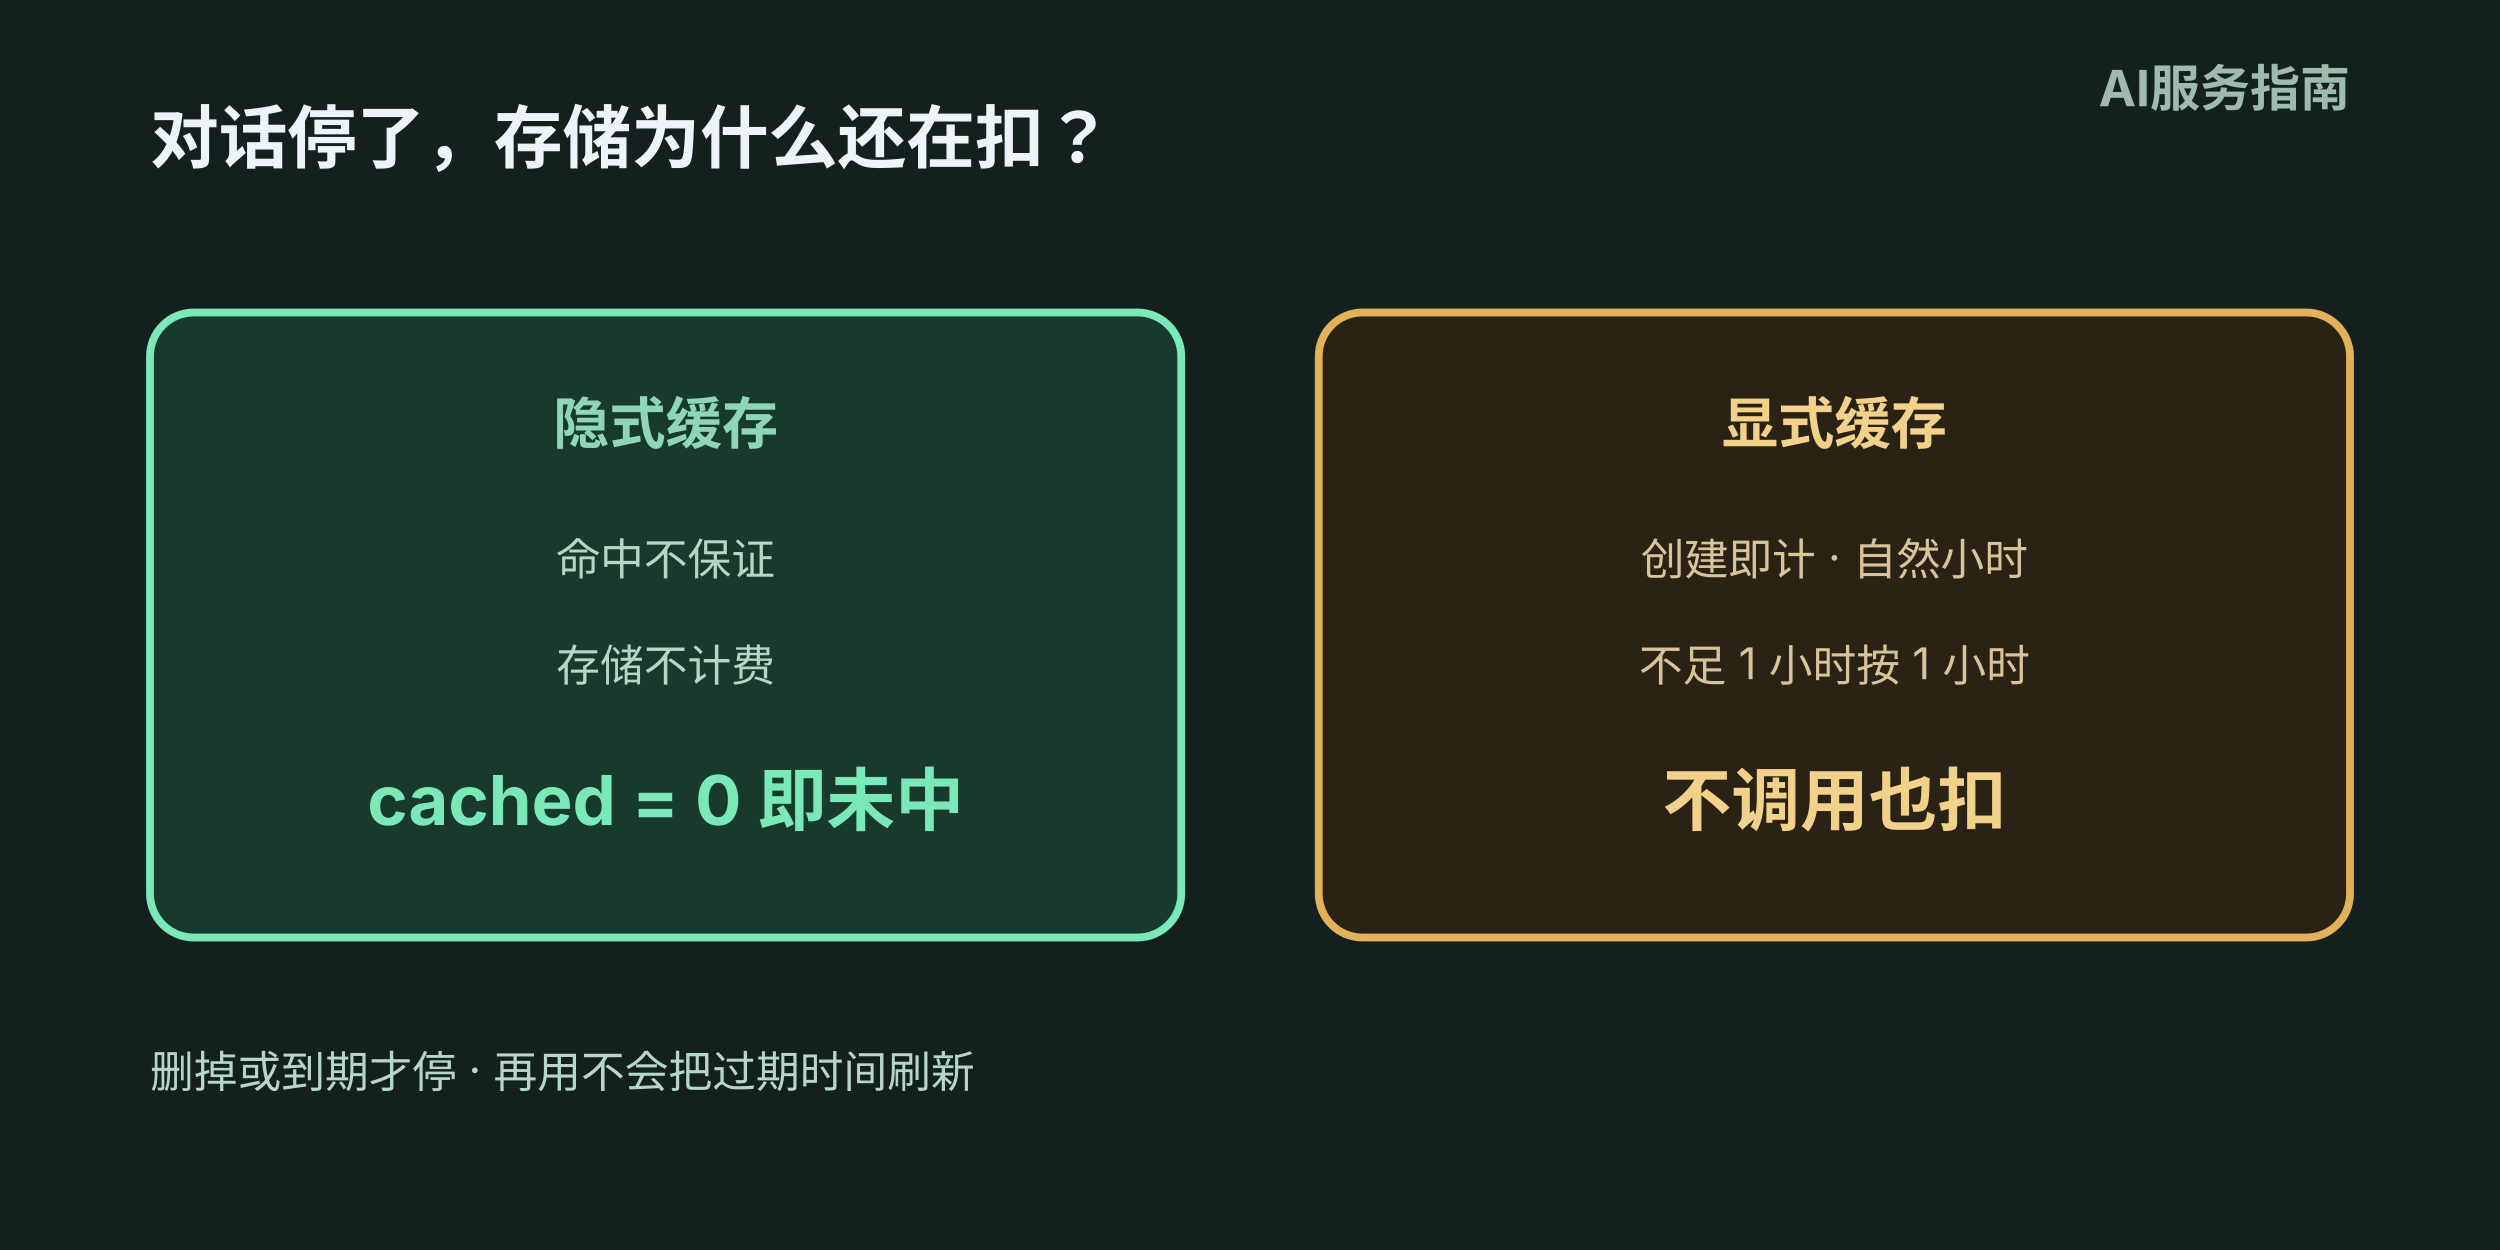
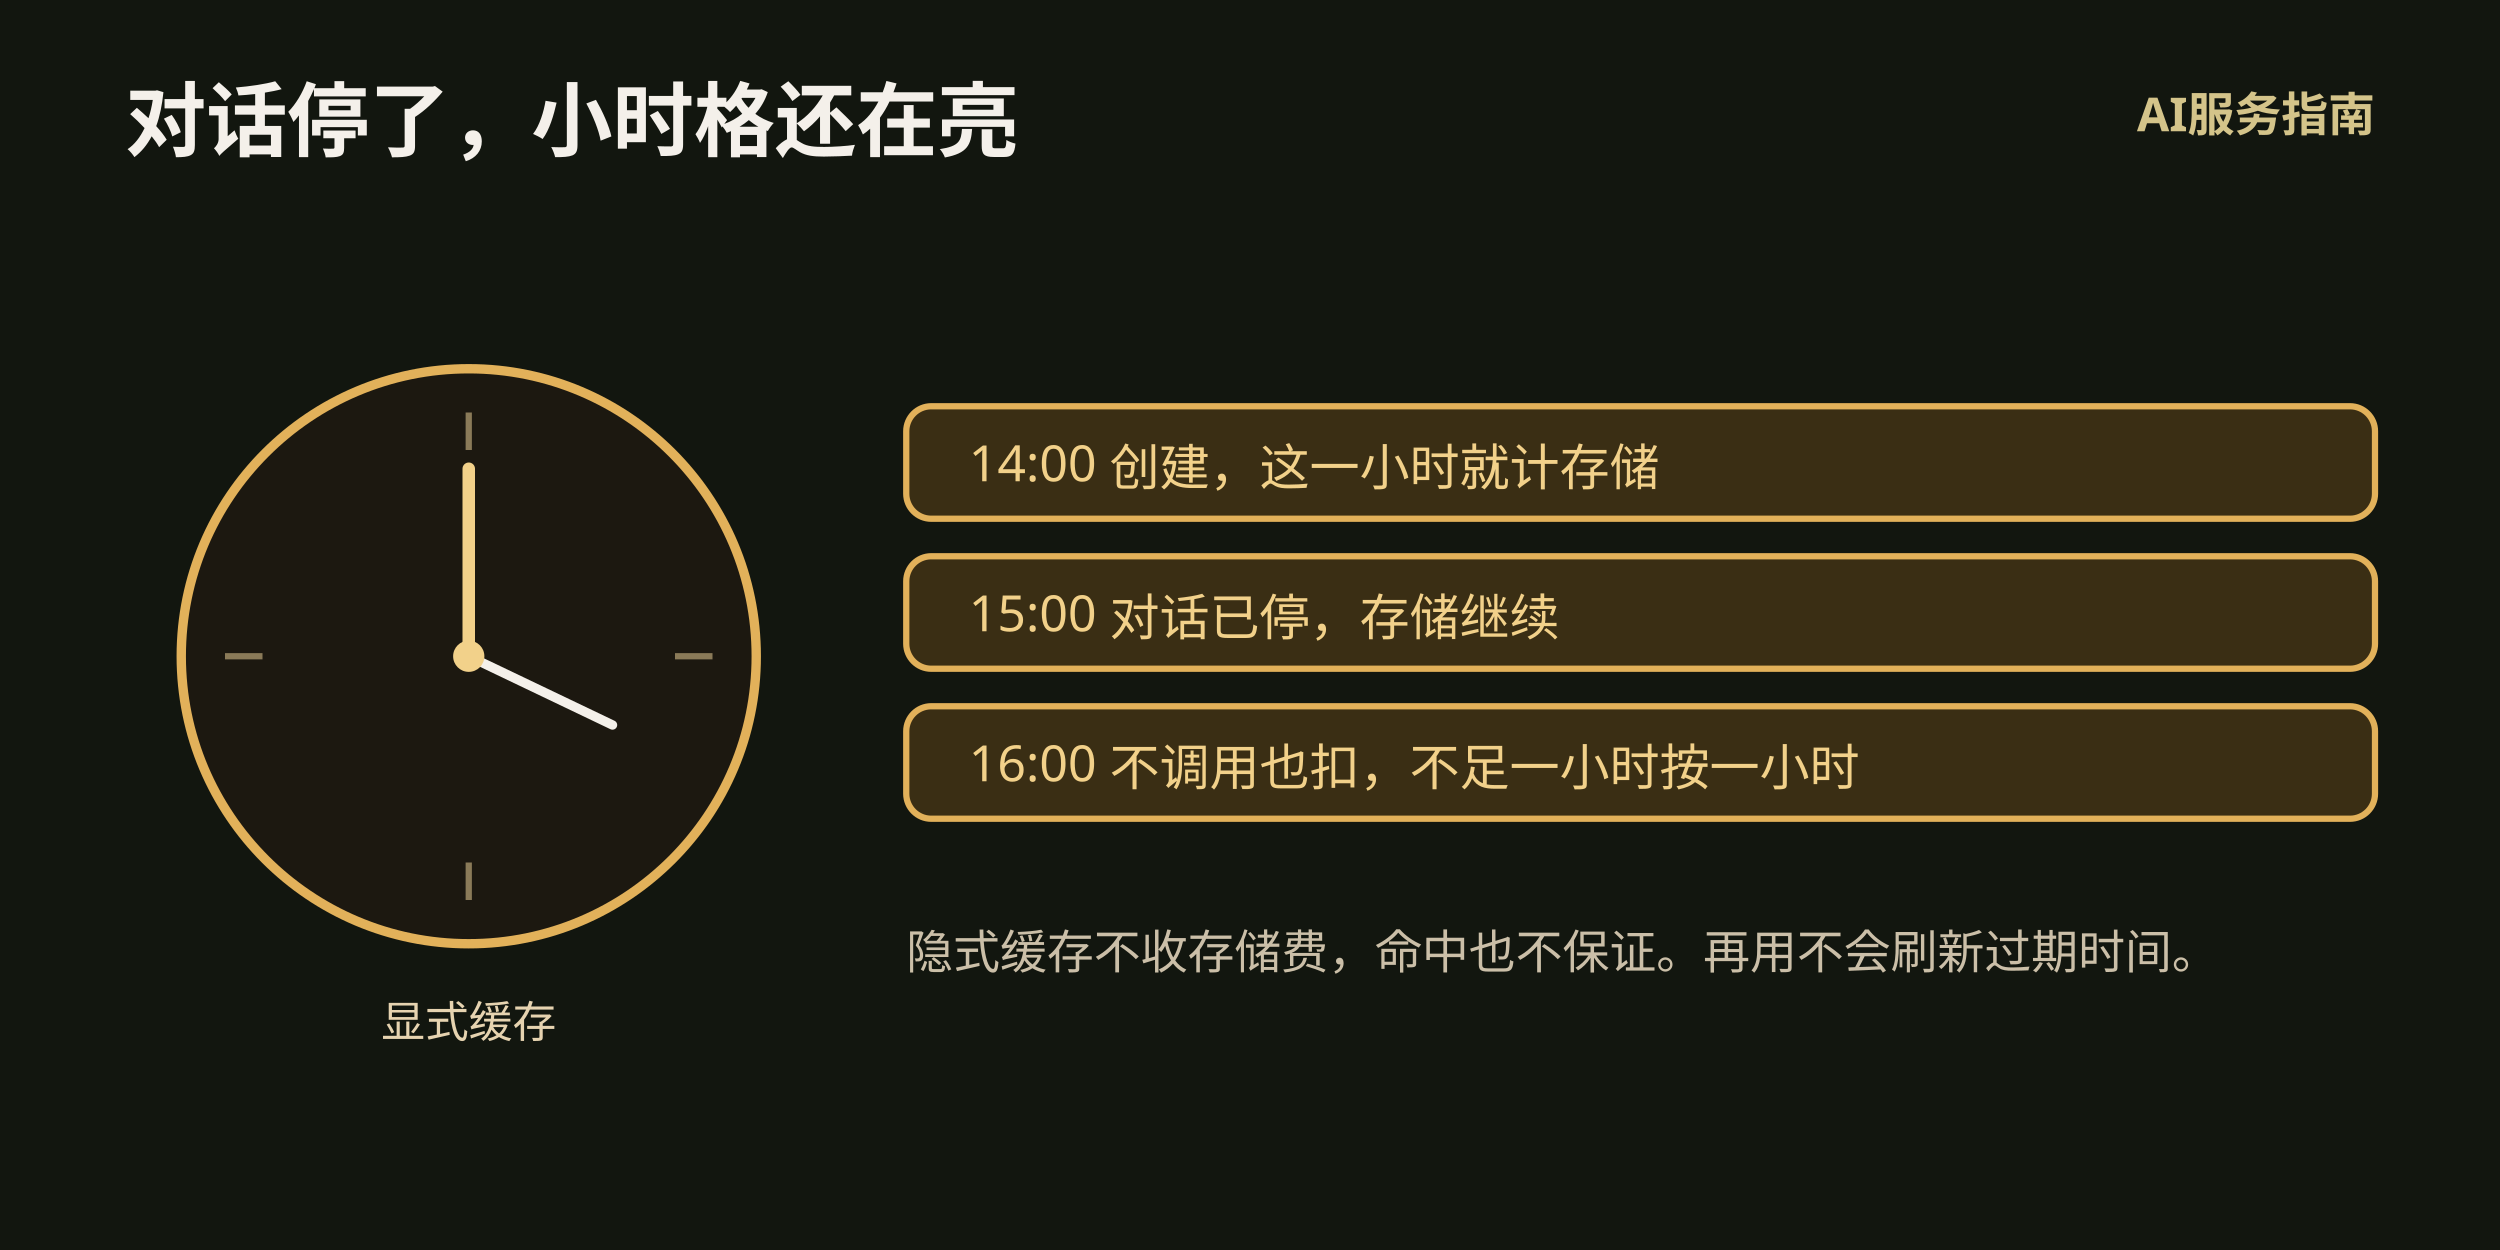
<svg xmlns="http://www.w3.org/2000/svg" viewBox="0 0 800 400" role="img" aria-label="命中按折扣计，显式缓存存储从创建起按小时扣">
-   <rect width="800" height="400" fill="#14201d" />
-   <text x="48" y="52" font-family="-apple-system, 'Segoe UI', sans-serif" font-size="22" font-weight="700" fill="#eef2fb">对话停了，存储为什么还在扣？</text>
-   <g transform="translate(48,100)">
-     <rect x="0" y="0" width="330" height="200" rx="14" fill="#173a2c" stroke="#7be8b8" stroke-width="2.5" />
-     <text x="165" y="42" text-anchor="middle" font-family="-apple-system,'Segoe UI',sans-serif" font-size="18" font-weight="700" fill="#8fd6b6">隐式缓存</text>
-     <text x="165" y="84" text-anchor="middle" font-family="-apple-system,'Segoe UI',sans-serif" font-size="14" fill="#b6d6c8">命中不保证</text>
-     <text x="165" y="118" text-anchor="middle" font-family="-apple-system,'Segoe UI',sans-serif" font-size="14" fill="#b6d6c8">存储不计费</text>
-     <text x="165" y="164" text-anchor="middle" font-family="-apple-system,'Segoe UI',sans-serif" font-size="22" font-weight="700" fill="#7be8b8">cached = 0 即未中</text>
+   <rect width="800" height="400" fill="#12160f" />
+   <text x="40" y="48" font-family="Segoe UI, Microsoft YaHei, sans-serif" font-size="26" font-weight="700" fill="#f4f0ea">对话停了，小时格还在亮</text>
+   <text x="760" y="42" text-anchor="end" font-family="Segoe UI, Microsoft YaHei, sans-serif" font-size="15" font-weight="700" fill="#d4c48a">AI服务指南</text>
+   <circle cx="150" cy="210" r="92" fill="#1c1810" stroke="#e2b15a" stroke-width="3" />
+   <g stroke="#8a7a58" stroke-width="2">
+     <line x1="150" y1="132" x2="150" y2="144" />
+     <line x1="150" y1="276" x2="150" y2="288" />
+     <line x1="72" y1="210" x2="84" y2="210" />
+     <line x1="216" y1="210" x2="228" y2="210" />
  </g>
-   <g transform="translate(422,100)">
-     <rect x="0" y="0" width="330" height="200" rx="14" fill="#2a2214" stroke="#e2b15a" stroke-width="2.5" />
-     <text x="165" y="42" text-anchor="middle" font-family="-apple-system,'Segoe UI',sans-serif" font-size="18" font-weight="700" fill="#f2d18a">显式缓存</text>
-     <text x="165" y="84" text-anchor="middle" font-family="-apple-system,'Segoe UI',sans-serif" font-size="14" fill="#d9c39a">创建即计 · 自然小时</text>
-     <text x="165" y="118" text-anchor="middle" font-family="-apple-system,'Segoe UI',sans-serif" font-size="14" fill="#d9c39a">不足 1 小时按 1 小时</text>
-     <text x="165" y="164" text-anchor="middle" font-family="-apple-system,'Segoe UI',sans-serif" font-size="22" font-weight="700" fill="#f2d18a">不调用也扣</text>
-   </g>
-   <text x="48" y="348" font-family="-apple-system,'Segoe UI',sans-serif" font-size="14" fill="#b6d6c8">删掉或到期才停 · 再用不会把过期时间刷新</text>
-   <text x="752" y="34" text-anchor="end" font-family="-apple-system,'Segoe UI',sans-serif" font-size="16" font-weight="700" fill="#b6d6c8" opacity="0.85">AI服务指南</text>
+   <line x1="150" y1="210" x2="150" y2="150" stroke="#f2d18a" stroke-width="4" stroke-linecap="round" />
+   <line x1="150" y1="210" x2="196" y2="232" stroke="#f4f0ea" stroke-width="3" stroke-linecap="round" />
+   <circle cx="150" cy="210" r="5" fill="#f2d18a" />
+   <text x="150" y="332" text-anchor="middle" font-family="Segoe UI, Microsoft YaHei, sans-serif" font-size="14" fill="#e6d3b0">显式缓存</text>
+   <rect x="290" y="130" width="470" height="36" rx="8" fill="#3a2e14" stroke="#e2b15a" stroke-width="2" />
+   <text x="310" y="154" font-family="Segoe UI, Microsoft YaHei, sans-serif" font-size="16" fill="#f2d18a">14:00  创建，这一小时就计存储</text>
+   <rect x="290" y="178" width="470" height="36" rx="8" fill="#3a2e14" stroke="#e2b15a" stroke-width="2" />
+   <text x="310" y="202" font-family="Segoe UI, Microsoft YaHei, sans-serif" font-size="16" fill="#f2d18a">15:00  对话已停，存储继续</text>
+   <rect x="290" y="226" width="470" height="36" rx="8" fill="#3a2e14" stroke="#e2b15a" stroke-width="2" />
+   <text x="310" y="250" font-family="Segoe UI, Microsoft YaHei, sans-serif" font-size="16" fill="#f2d18a">16:00  不调用也扣，不足一小时按一小时</text>
+   <text x="290" y="310" font-family="Segoe UI, Microsoft YaHei, sans-serif" font-size="15" fill="#cbbfa8">隐式缓存不收存储费，命中也不保证。再用不会刷新过期时间。</text>
</svg>
